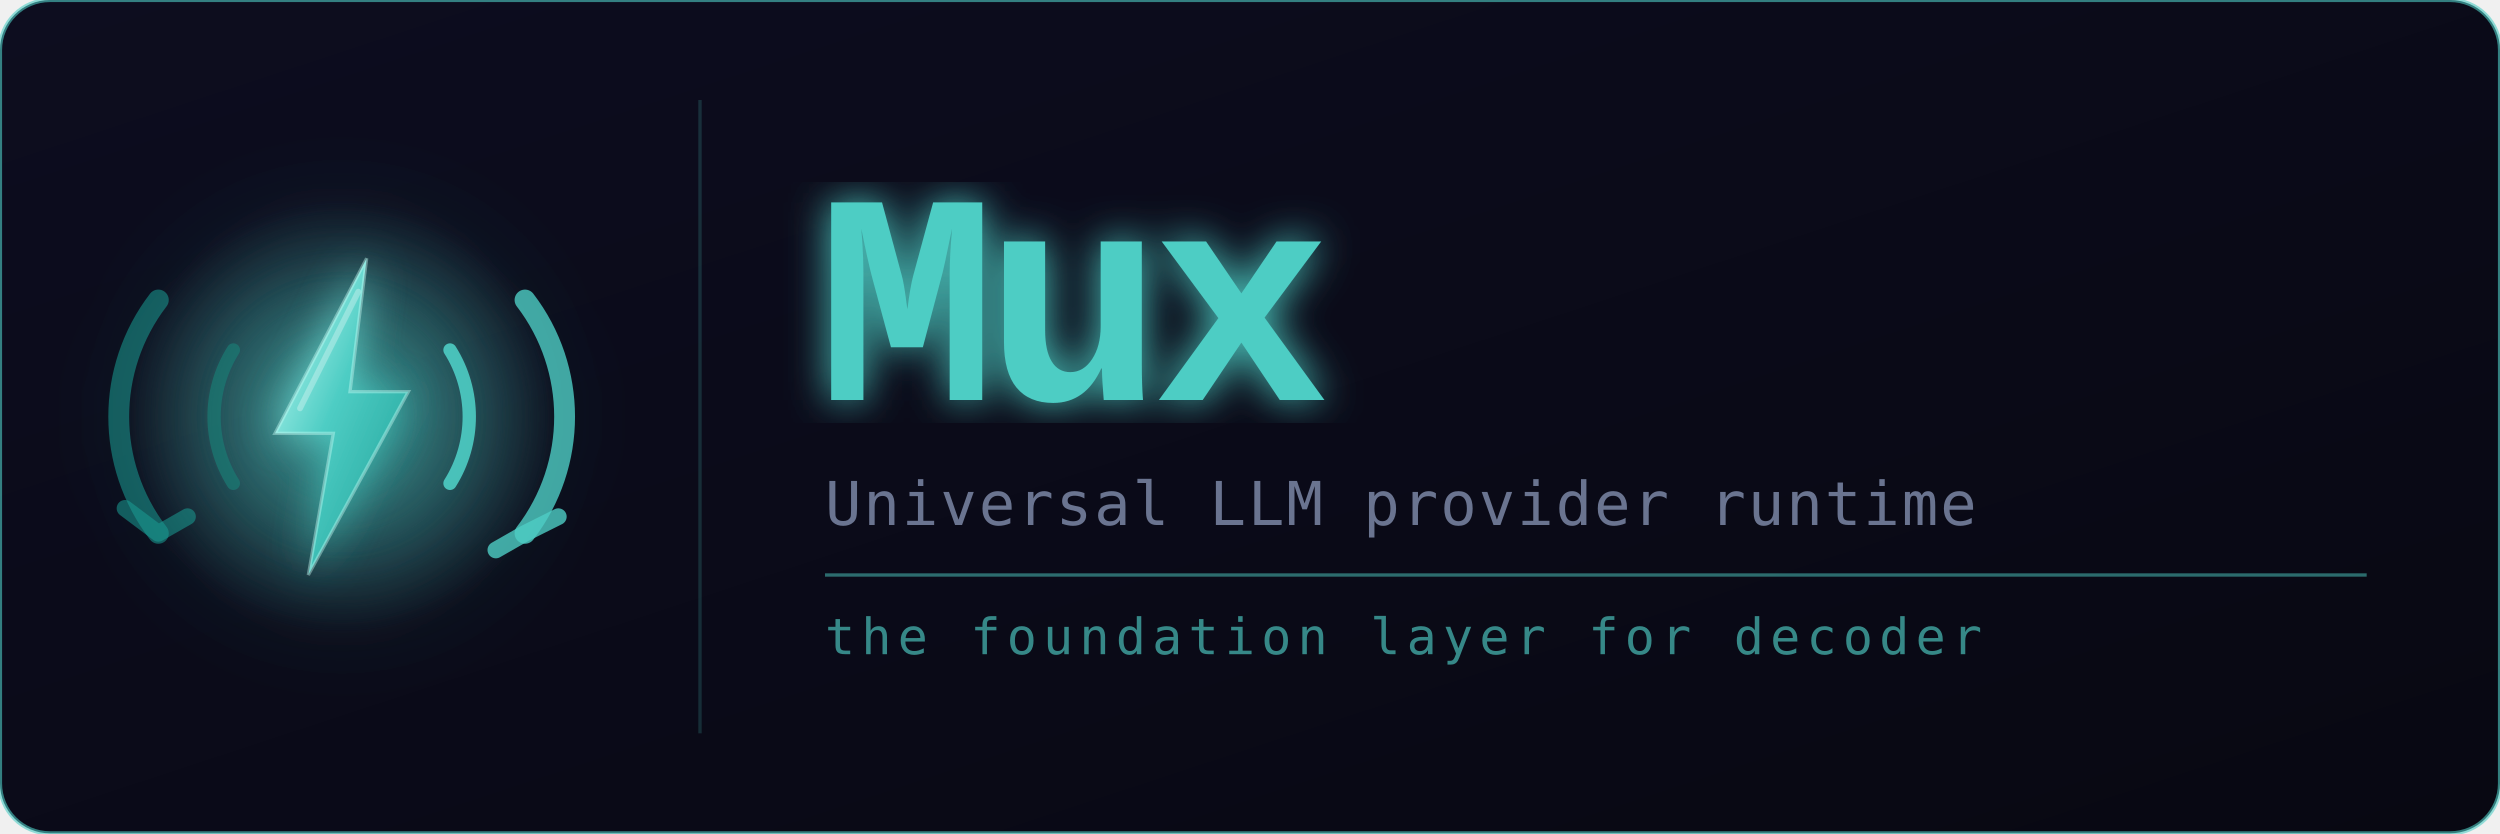
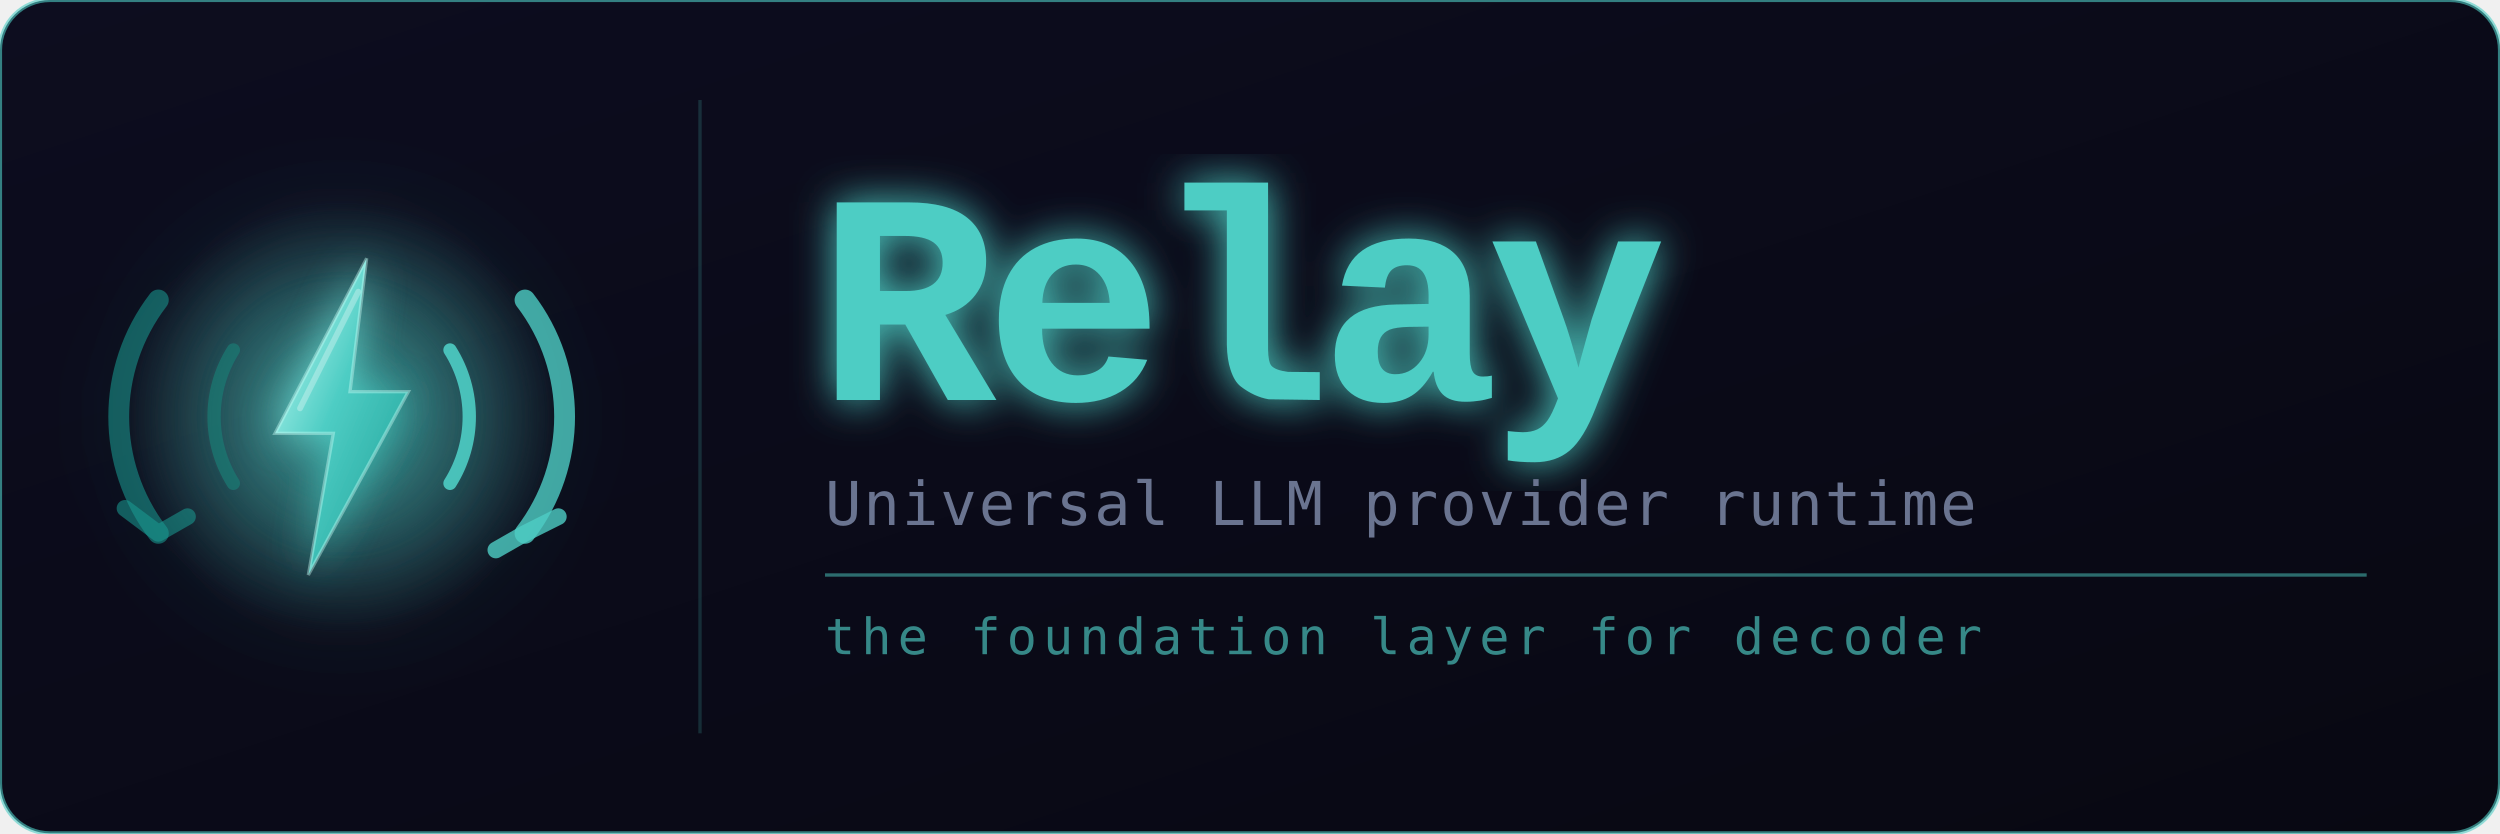
<svg xmlns="http://www.w3.org/2000/svg" viewBox="0 0 600 200" width="600" height="200">
  <defs>
    <linearGradient id="bg" x1="0%" y1="0%" x2="100%" y2="100%">
      <stop offset="0%" style="stop-color:#0d0d1f" />
      <stop offset="100%" style="stop-color:#080812" />
    </linearGradient>
    <linearGradient id="boltG" x1="0%" y1="0%" x2="100%" y2="100%">
      <stop offset="0%" style="stop-color:#ccfff8" />
      <stop offset="45%" style="stop-color:#4ecdc4" />
      <stop offset="100%" style="stop-color:#1a9d94" />
    </linearGradient>
    <radialGradient id="boltAura" cx="50%" cy="50%" r="50%">
      <stop offset="0%" style="stop-color:#4ecdc4" stop-opacity="0.5" />
      <stop offset="100%" style="stop-color:#4ecdc4" stop-opacity="0" />
    </radialGradient>
    <filter id="bloom" x="-120%" y="-120%" width="340%" height="340%">
      <feGaussianBlur stdDeviation="12" result="b" />
      <feMerge>
        <feMergeNode in="b" />
        <feMergeNode in="SourceGraphic" />
      </feMerge>
    </filter>
    <filter id="glow5" x="-60%" y="-60%" width="220%" height="220%">
      <feGaussianBlur stdDeviation="5" result="b" />
      <feMerge>
        <feMergeNode in="b" />
        <feMergeNode in="SourceGraphic" />
      </feMerge>
    </filter>
    <filter id="textGlow">
      <feGaussianBlur stdDeviation="5" result="b" />
      <feMerge>
        <feMergeNode in="b" />
        <feMergeNode in="SourceGraphic" />
      </feMerge>
    </filter>
    <clipPath id="frame">
      <rect width="600" height="200" rx="12" />
    </clipPath>
  </defs>
  <g clip-path="url(#frame)">
    <rect width="600" height="200" fill="url(#bg)" />
    <circle cx="82" cy="100" r="52" fill="url(#boltAura)" filter="url(#bloom)" />
    <path d="M 38 128 A 46 46 0 0 1 38 72" stroke="#1a9d94" stroke-width="5" fill="none" stroke-linecap="round" opacity="0.55" />
    <path d="M 38 128 L 30 122 M 38 128 L 45 124" stroke="#1a9d94" stroke-width="4" fill="none" stroke-linecap="round" opacity="0.55" />
    <path d="M 126 72 A 46 46 0 0 1 126 128" stroke="#4ecdc4" stroke-width="5" fill="none" stroke-linecap="round" opacity="0.8" />
    <path d="M 126 128 L 134 124 M 126 128 L 119 132" stroke="#4ecdc4" stroke-width="4" fill="none" stroke-linecap="round" opacity="0.8" />
    <path d="M 56 116 A 30 30 0 0 1 56 84" stroke="#1a7a74" stroke-width="3.2" fill="none" stroke-linecap="round" opacity="0.7" />
    <path d="M 108 84 A 30 30 0 0 1 108 116" stroke="#4ecdc4" stroke-width="3.2" fill="none" stroke-linecap="round" opacity="0.9" />
    <path d="M 88 62 L 66 104 L 80 104 L 74 138 L 98 94 L 84 94 Z" fill="url(#boltG)" filter="url(#glow5)" />
    <path d="M 88 62 L 66 104 L 80 104 L 74 138 L 98 94 L 84 94 Z" fill="none" stroke="#ccfff8" stroke-width="0.8" opacity="0.4" />
    <path d="M 86 70 L 72 98" stroke="white" stroke-width="1.4" opacity="0.3" stroke-linecap="round" />
    <line x1="168" y1="24" x2="168" y2="176" stroke="#4ecdc4" stroke-width="0.8" opacity="0.18" />
-     <text x="196" y="96" font-family="'SF Mono','Fira Code','Cascadia Code','Courier New',monospace" font-size="72" font-weight="800" fill="#4ECDC4" filter="url(#textGlow)" letter-spacing="-3">Mux</text>
+     <text x="196" y="96" font-family="'SF Mono','Fira Code','Cascadia Code','Courier New',monospace" font-size="72" font-weight="800" fill="#4ECDC4" filter="url(#textGlow)" letter-spacing="-3">Relay</text>
    <text x="198" y="126" font-family="'SF Mono','Fira Code',monospace" font-size="14.5" fill="#6a7490" letter-spacing="0.5">Universal LLM provider runtime</text>
    <line x1="198" y1="138" x2="568" y2="138" stroke="#4ecdc4" stroke-width="0.8" opacity="0.5" />
    <text x="198" y="157" font-family="'SF Mono','Fira Code',monospace" font-size="12" fill="#4ECDC4" opacity="0.65" letter-spacing="1.5">the foundation layer for decoder</text>
  </g>
  <rect width="600" height="200" fill="none" stroke="#4ecdc4" stroke-width="1" rx="12" opacity="0.6" />
</svg>
